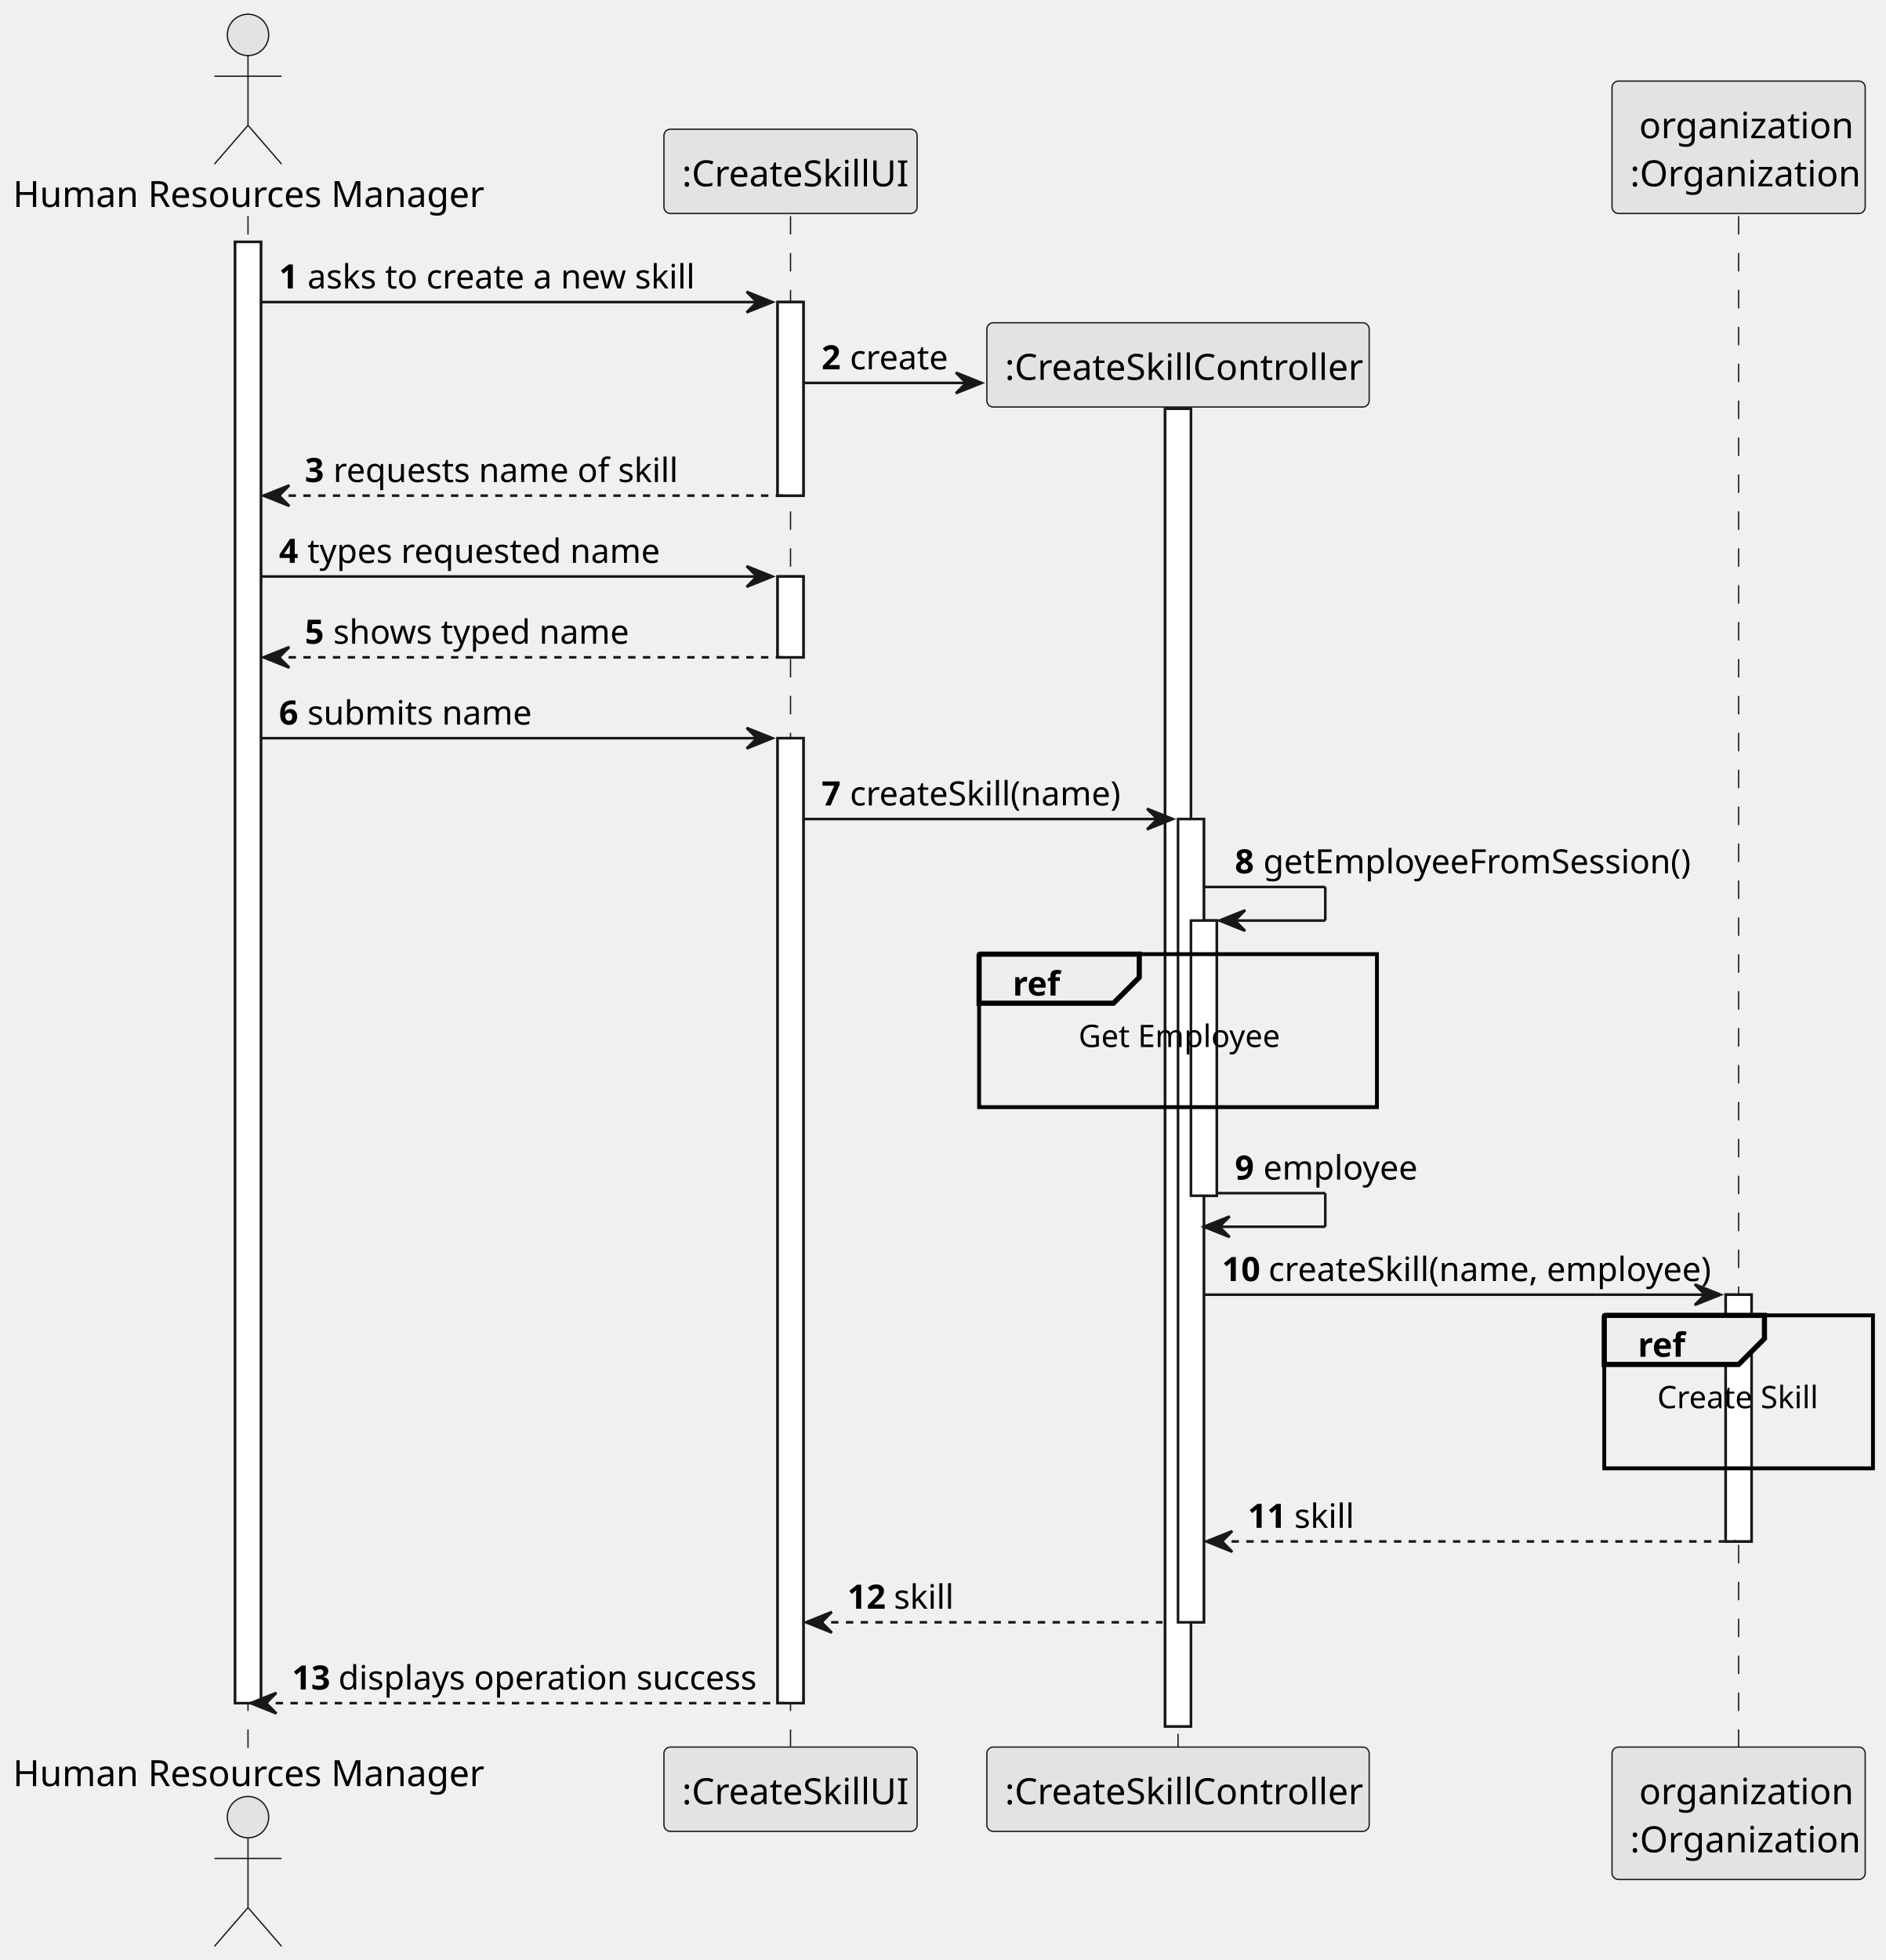
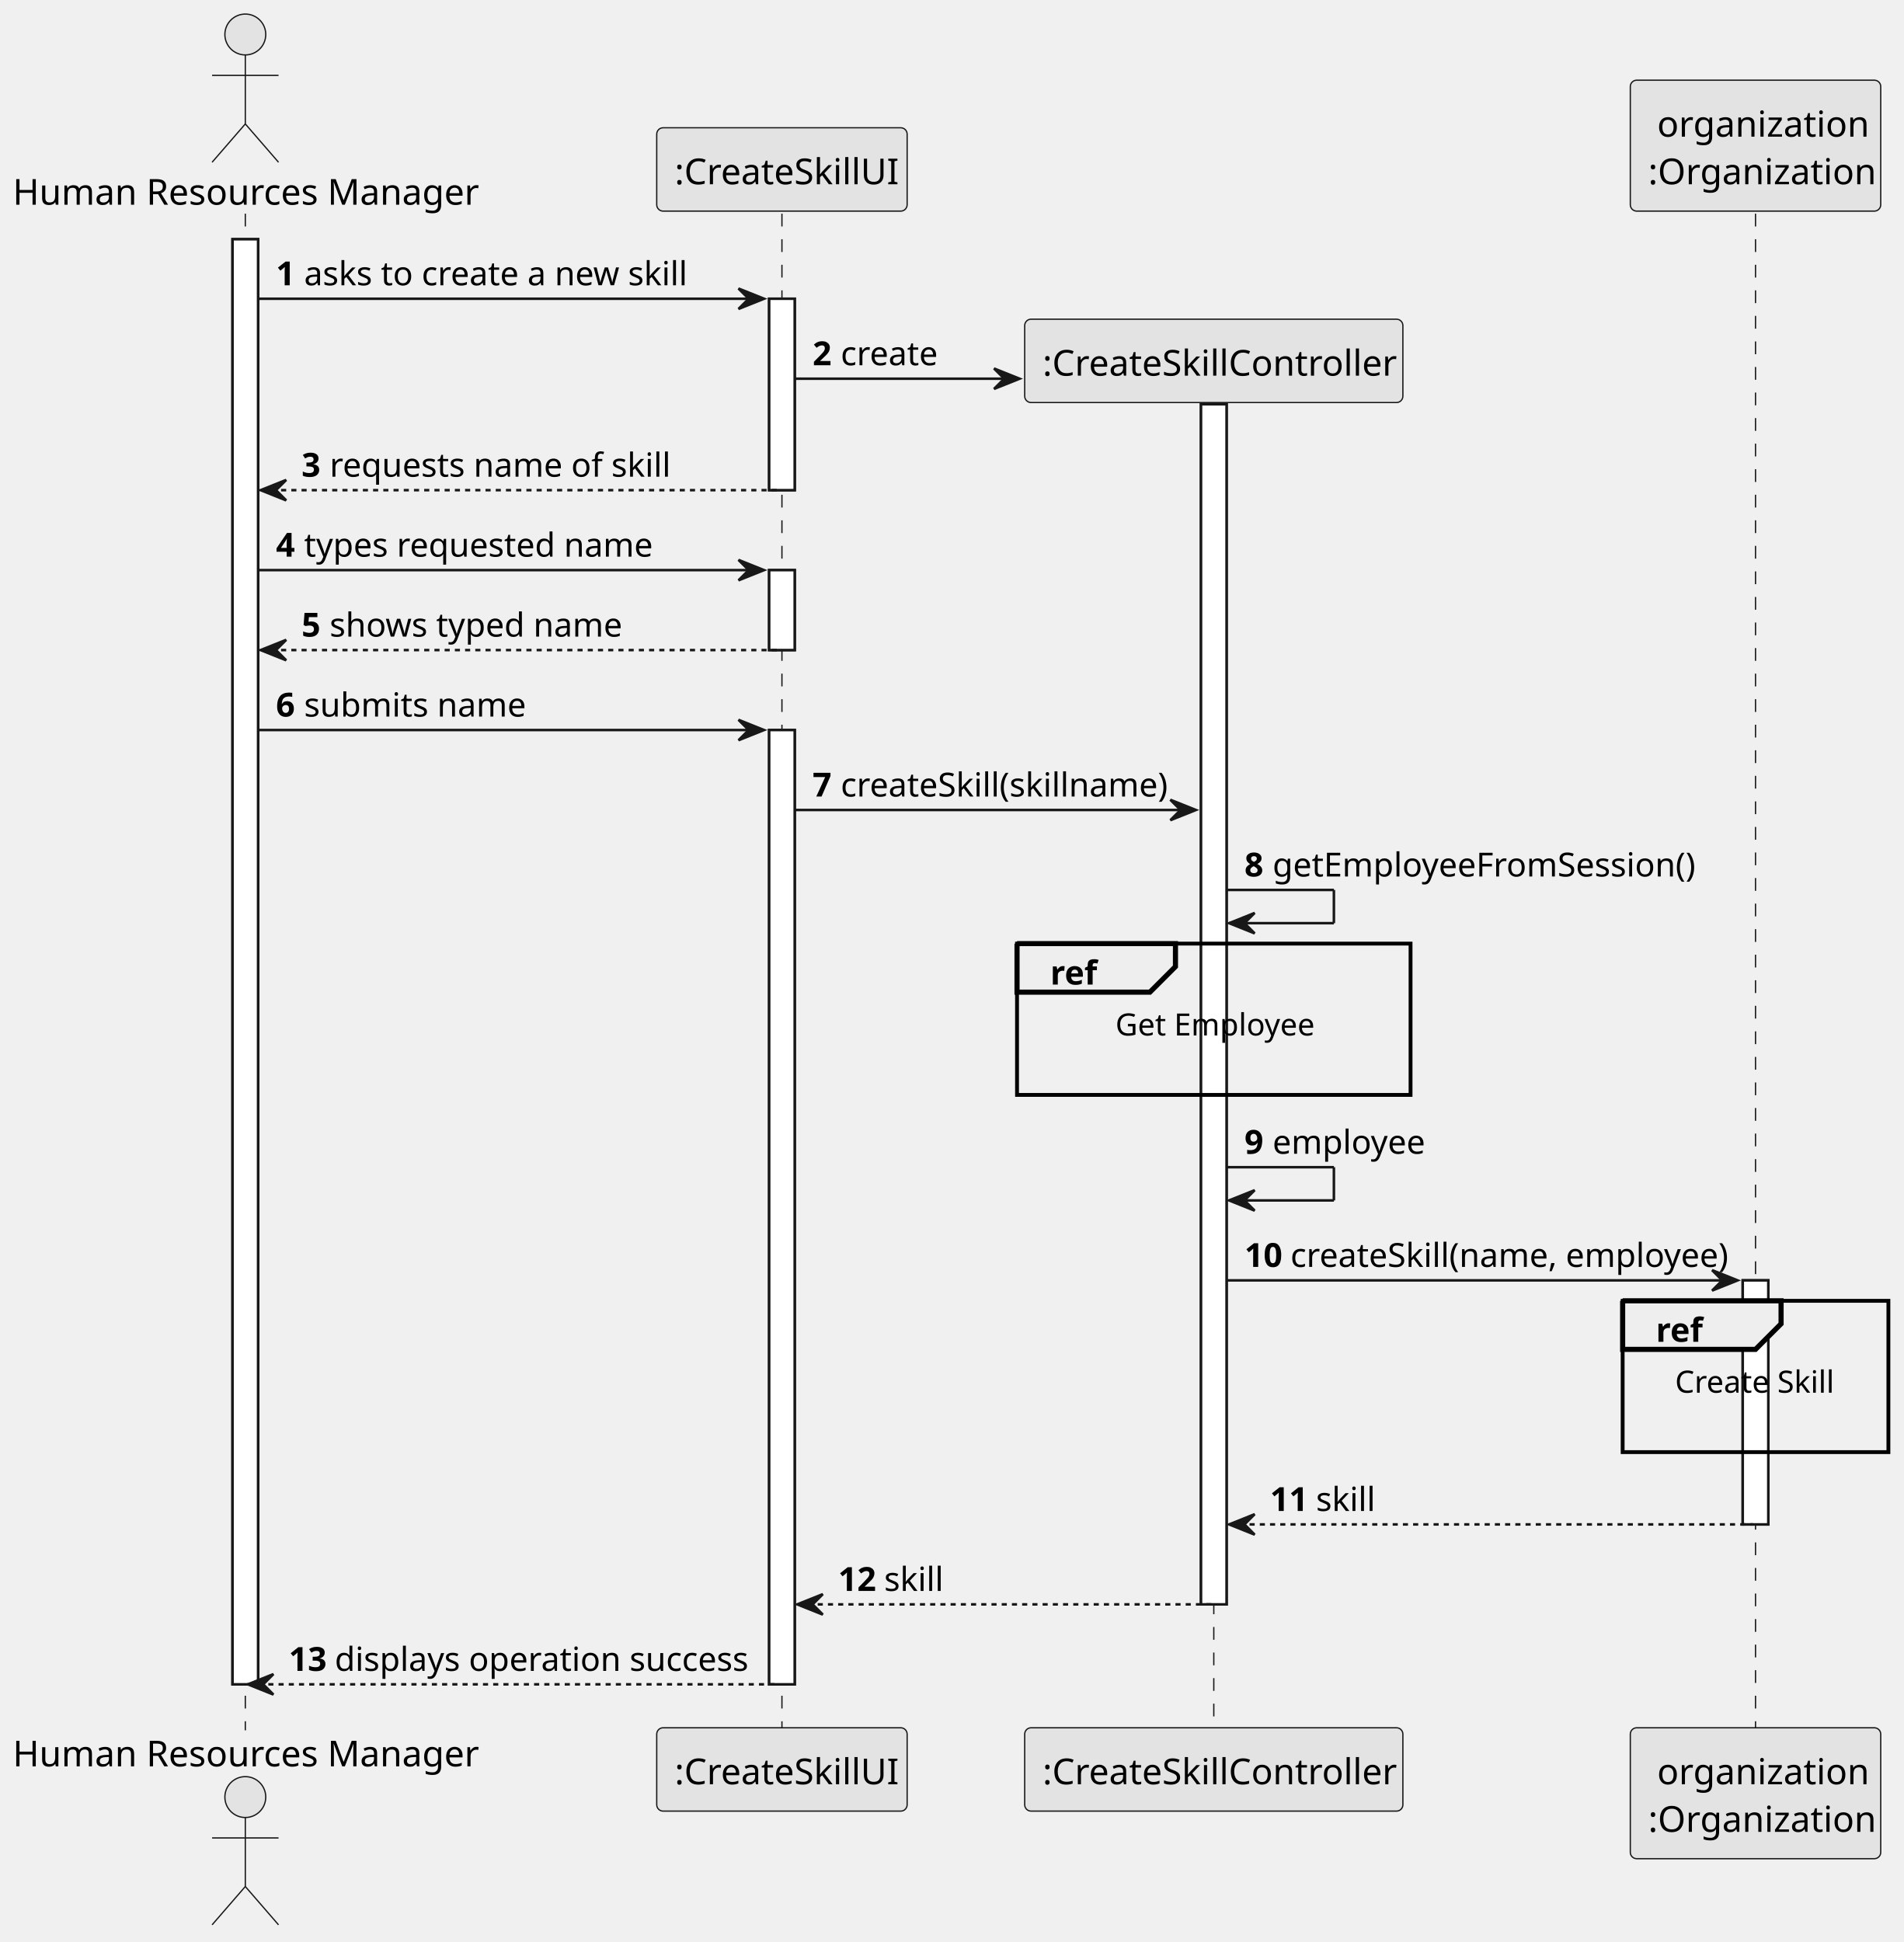
- <svg xmlns="http://www.w3.org/2000/svg" contentStyleType="text/css" height="532px" preserveAspectRatio="none" style="width:511px;height:531px;background:#FFFFFF;" version="1.1" viewBox="0 0 511 531" width="511.7px" zoomAndPan="magnify">
+ <svg xmlns="http://www.w3.org/2000/svg" contentStyleType="text/css" height="760px" preserveAspectRatio="none" style="width:745px;height:760px;background:#FFFFFF;" version="1.1" viewBox="0 0 745 760" width="745px" zoomAndPan="magnify">
  <defs />
  <g>
-     <rect fill="#FFFFFF" height="395.877" style="stroke:#181818;stroke-width:0.7;" width="7" x="63.7" y="65.535" />
-     <rect fill="#FFFFFF" height="52.438" style="stroke:#181818;stroke-width:0.7;" width="7" x="210.7" y="81.838" />
-     <rect fill="#FFFFFF" height="21.904" style="stroke:#181818;stroke-width:0.7;" width="7" x="210.7" y="156.181" />
-     <rect fill="#FFFFFF" height="261.424" style="stroke:#181818;stroke-width:0.7;" width="7" x="210.7" y="199.988" />
-     <rect fill="#FFFFFF" height="356.97" style="stroke:#181818;stroke-width:0.7;" width="7" x="315.7" y="110.742" />
-     <rect fill="#FFFFFF" height="217.617" style="stroke:#181818;stroke-width:0.7;" width="7" x="319.2" y="221.892" />
-     <rect fill="#FFFFFF" height="74.553" style="stroke:#181818;stroke-width:0.7;" width="7" x="322.7" y="249.395" />
-     <rect fill="#FFFFFF" height="66.853" style="stroke:#181818;stroke-width:0.7;" width="7" x="467.6" y="350.752" />
-     <line style="stroke:#181818;stroke-width:0.35;stroke-dasharray:5.0,5.0;" x1="67.2" x2="67.2" y1="58.535" y2="474.012" />
-     <line style="stroke:#181818;stroke-width:0.35;stroke-dasharray:5.0,5.0;" x1="214.2" x2="214.2" y1="58.535" y2="474.012" />
-     <line style="stroke:#181818;stroke-width:0.35;stroke-dasharray:5.0,5.0;" x1="319.2" x2="319.2" y1="109.706" y2="474.012" />
-     <line style="stroke:#181818;stroke-width:0.35;stroke-dasharray:5.0,5.0;" x1="471.1" x2="471.1" y1="58.535" y2="474.012" />
-     <text fill="#000000" font-family="sans-serif" font-size="9.8" lengthAdjust="spacing" textLength="123.2" x="3.5" y="56.075">Human Resources Manager</text>
-     <ellipse cx="67.2" cy="9.45" fill="#E3E3E3" rx="5.6" ry="5.6" style="stroke:#181818;stroke-width:0.35;" />
-     <path d="M67.2,15.05 L67.2,33.95 M58.1,20.65 L76.3,20.65 M67.2,33.95 L58.1,44.45 M67.2,33.95 L76.3,44.45 " fill="none" style="stroke:#181818;stroke-width:0.35;" />
-     <text fill="#000000" font-family="sans-serif" font-size="9.8" lengthAdjust="spacing" textLength="123.2" x="3.5" y="483.887">Human Resources Manager</text>
-     <ellipse cx="67.2" cy="492.297" fill="#E3E3E3" rx="5.6" ry="5.6" style="stroke:#181818;stroke-width:0.35;" />
-     <path d="M67.2,497.897 L67.2,516.797 M58.1,503.497 L76.3,503.497 M67.2,516.797 L58.1,527.297 M67.2,516.797 L76.3,527.297 " fill="none" style="stroke:#181818;stroke-width:0.35;" />
-     <rect fill="#E3E3E3" height="22.835" rx="1.75" ry="1.75" style="stroke:#181818;stroke-width:0.35;" width="68.6" x="179.9" y="35" />
-     <text fill="#000000" font-family="sans-serif" font-size="9.8" lengthAdjust="spacing" textLength="58.8" x="184.8" y="50.475">:CreateSkillUI</text>
-     <rect fill="#E3E3E3" height="22.835" rx="1.75" ry="1.75" style="stroke:#181818;stroke-width:0.35;" width="68.6" x="179.9" y="473.312" />
-     <text fill="#000000" font-family="sans-serif" font-size="9.8" lengthAdjust="spacing" textLength="58.8" x="184.8" y="488.787">:CreateSkillUI</text>
-     <rect fill="#E3E3E3" height="22.835" rx="1.75" ry="1.75" style="stroke:#181818;stroke-width:0.35;" width="103.6" x="267.4" y="473.312" />
-     <text fill="#000000" font-family="sans-serif" font-size="9.8" lengthAdjust="spacing" textLength="93.8" x="272.3" y="488.787">:CreateSkillController</text>
-     <rect fill="#E3E3E3" height="35.87" rx="1.75" ry="1.75" style="stroke:#181818;stroke-width:0.35;" width="68.6" x="436.8" y="21.965" />
-     <text fill="#000000" font-family="sans-serif" font-size="9.8" lengthAdjust="spacing" textLength="53.9" x="444.15" y="37.44">organization</text>
-     <text fill="#000000" font-family="sans-serif" font-size="9.8" lengthAdjust="spacing" textLength="58.8" x="441.7" y="50.475">:Organization</text>
-     <rect fill="#E3E3E3" height="35.87" rx="1.75" ry="1.75" style="stroke:#181818;stroke-width:0.35;" width="68.6" x="436.8" y="473.312" />
-     <text fill="#000000" font-family="sans-serif" font-size="9.8" lengthAdjust="spacing" textLength="53.9" x="444.15" y="488.787">organization</text>
-     <text fill="#000000" font-family="sans-serif" font-size="9.8" lengthAdjust="spacing" textLength="58.8" x="441.7" y="501.822">:Organization</text>
-     <rect fill="#FFFFFF" height="395.877" style="stroke:#181818;stroke-width:0.7;" width="7" x="63.7" y="65.535" />
-     <rect fill="#FFFFFF" height="52.438" style="stroke:#181818;stroke-width:0.7;" width="7" x="210.7" y="81.838" />
-     <rect fill="#FFFFFF" height="21.904" style="stroke:#181818;stroke-width:0.7;" width="7" x="210.7" y="156.181" />
-     <rect fill="#FFFFFF" height="261.424" style="stroke:#181818;stroke-width:0.7;" width="7" x="210.7" y="199.988" />
-     <rect fill="#FFFFFF" height="356.97" style="stroke:#181818;stroke-width:0.7;" width="7" x="315.7" y="110.742" />
-     <rect fill="#FFFFFF" height="217.617" style="stroke:#181818;stroke-width:0.7;" width="7" x="319.2" y="221.892" />
-     <rect fill="#FFFFFF" height="74.553" style="stroke:#181818;stroke-width:0.7;" width="7" x="322.7" y="249.395" />
-     <rect fill="#FFFFFF" height="66.853" style="stroke:#181818;stroke-width:0.7;" width="7" x="467.6" y="350.752" />
-     <polygon fill="#181818" points="202.3,79.038,209.3,81.838,202.3,84.638,205.1,81.838" style="stroke:#181818;stroke-width:0.7;" />
-     <line style="stroke:#181818;stroke-width:0.7;" x1="70.7" x2="206.5" y1="81.838" y2="81.838" />
-     <text fill="#000000" font-family="sans-serif" font-size="9.1" font-weight="bold" lengthAdjust="spacing" textLength="4.9" x="75.6" y="78.155">1</text>
-     <text fill="#000000" font-family="sans-serif" font-size="9.1" lengthAdjust="spacing" textLength="103.6" x="83.3" y="78.155">asks to create a new skill</text>
-     <polygon fill="#181818" points="259,100.942,266,103.742,259,106.542,261.8,103.742" style="stroke:#181818;stroke-width:0.7;" />
-     <line style="stroke:#181818;stroke-width:0.7;" x1="217.7" x2="263.2" y1="103.742" y2="103.742" />
-     <text fill="#000000" font-family="sans-serif" font-size="9.1" font-weight="bold" lengthAdjust="spacing" textLength="4.9" x="222.6" y="100.058">2</text>
-     <text fill="#000000" font-family="sans-serif" font-size="9.1" lengthAdjust="spacing" textLength="25.2" x="230.3" y="100.058">create</text>
-     <rect fill="#E3E3E3" height="22.835" rx="1.75" ry="1.75" style="stroke:#181818;stroke-width:0.35;" width="103.6" x="267.4" y="87.439" />
-     <text fill="#000000" font-family="sans-serif" font-size="9.8" lengthAdjust="spacing" textLength="93.8" x="272.3" y="102.914">:CreateSkillController</text>
-     <polygon fill="#181818" points="78.4,131.477,71.4,134.277,78.4,137.077,75.6,134.277" style="stroke:#181818;stroke-width:0.7;" />
-     <line style="stroke:#181818;stroke-width:0.7;stroke-dasharray:2.0,2.0;" x1="74.2" x2="213.5" y1="134.277" y2="134.277" />
-     <text fill="#000000" font-family="sans-serif" font-size="9.1" font-weight="bold" lengthAdjust="spacing" textLength="4.9" x="82.6" y="130.593">3</text>
-     <text fill="#000000" font-family="sans-serif" font-size="9.1" lengthAdjust="spacing" textLength="88.9" x="90.3" y="130.593">requests name of skill</text>
-     <polygon fill="#181818" points="202.3,153.381,209.3,156.181,202.3,158.981,205.1,156.181" style="stroke:#181818;stroke-width:0.7;" />
-     <line style="stroke:#181818;stroke-width:0.7;" x1="70.7" x2="206.5" y1="156.181" y2="156.181" />
-     <text fill="#000000" font-family="sans-serif" font-size="9.1" font-weight="bold" lengthAdjust="spacing" textLength="4.9" x="75.6" y="152.497">4</text>
-     <text fill="#000000" font-family="sans-serif" font-size="9.1" lengthAdjust="spacing" textLength="90.3" x="83.3" y="152.497">types requested name</text>
-     <polygon fill="#181818" points="78.4,175.284,71.4,178.084,78.4,180.884,75.6,178.084" style="stroke:#181818;stroke-width:0.7;" />
-     <line style="stroke:#181818;stroke-width:0.7;stroke-dasharray:2.0,2.0;" x1="74.2" x2="213.5" y1="178.084" y2="178.084" />
-     <text fill="#000000" font-family="sans-serif" font-size="9.1" font-weight="bold" lengthAdjust="spacing" textLength="4.9" x="82.6" y="174.4">5</text>
-     <text fill="#000000" font-family="sans-serif" font-size="9.1" lengthAdjust="spacing" textLength="76.3" x="90.3" y="174.4">shows typed name</text>
-     <polygon fill="#181818" points="202.3,197.188,209.3,199.988,202.3,202.788,205.1,199.988" style="stroke:#181818;stroke-width:0.7;" />
-     <line style="stroke:#181818;stroke-width:0.7;" x1="70.7" x2="206.5" y1="199.988" y2="199.988" />
-     <text fill="#000000" font-family="sans-serif" font-size="9.1" font-weight="bold" lengthAdjust="spacing" textLength="4.9" x="75.6" y="196.304">6</text>
-     <text fill="#000000" font-family="sans-serif" font-size="9.1" lengthAdjust="spacing" textLength="57.4" x="83.3" y="196.304">submits name</text>
-     <polygon fill="#181818" points="310.8,219.092,317.8,221.892,310.8,224.692,313.6,221.892" style="stroke:#181818;stroke-width:0.7;" />
-     <line style="stroke:#181818;stroke-width:0.7;" x1="217.7" x2="315" y1="221.892" y2="221.892" />
-     <text fill="#000000" font-family="sans-serif" font-size="9.1" font-weight="bold" lengthAdjust="spacing" textLength="4.9" x="222.6" y="218.208">7</text>
-     <text fill="#000000" font-family="sans-serif" font-size="9.1" lengthAdjust="spacing" textLength="70.7" x="230.3" y="218.208">createSkill(name)</text>
-     <line style="stroke:#181818;stroke-width:0.7;" x1="326.2" x2="359.1" y1="240.296" y2="240.296" />
-     <line style="stroke:#181818;stroke-width:0.7;" x1="359.1" x2="359.1" y1="240.296" y2="249.395" />
-     <line style="stroke:#181818;stroke-width:0.7;" x1="330.4" x2="359.1" y1="249.395" y2="249.395" />
-     <polygon fill="#181818" points="337.4,246.595,330.4,249.395,337.4,252.196,334.6,249.395" style="stroke:#181818;stroke-width:0.7;" />
-     <text fill="#000000" font-family="sans-serif" font-size="9.1" font-weight="bold" lengthAdjust="spacing" textLength="4.9" x="334.6" y="236.612">8</text>
-     <text fill="#000000" font-family="sans-serif" font-size="9.1" lengthAdjust="spacing" textLength="112.7" x="342.3" y="236.612">getEmployeeFromSession()</text>
-     <rect fill="none" height="41.449" style="stroke:#000000;stroke-width:1.05;" width="107.8" x="265.3" y="258.495" />
-     <path d="M265.3,258.495 L308.7,258.495 L308.7,264.796 L301.7,271.796 L265.3,271.796 L265.3,258.495 " fill="#EEEEEE" style="stroke:#000000;stroke-width:1.4;" />
-     <text fill="#000000" font-family="sans-serif" font-size="9.1" font-weight="bold" lengthAdjust="spacing" textLength="11.9" x="274.4" y="269.715">ref</text>
-     <text fill="#000000" font-family="sans-serif" font-size="8.4" lengthAdjust="spacing" textLength="53.9" x="292.25" y="283.66">Get Employee</text>
-     <text fill="#000000" font-family="sans-serif" font-size="8.4" lengthAdjust="spacing" textLength="2.1" x="318.15" y="294.833"> </text>
-     <line style="stroke:#181818;stroke-width:0.7;" x1="329.7" x2="359.1" y1="323.248" y2="323.248" />
-     <line style="stroke:#181818;stroke-width:0.7;" x1="359.1" x2="359.1" y1="323.248" y2="332.348" />
-     <line style="stroke:#181818;stroke-width:0.7;" x1="326.2" x2="359.1" y1="332.348" y2="332.348" />
-     <polygon fill="#181818" points="333.2,329.548,326.2,332.348,333.2,335.148,330.4,332.348" style="stroke:#181818;stroke-width:0.7;" />
-     <text fill="#000000" font-family="sans-serif" font-size="9.1" font-weight="bold" lengthAdjust="spacing" textLength="4.9" x="334.6" y="319.564">9</text>
-     <text fill="#000000" font-family="sans-serif" font-size="9.1" lengthAdjust="spacing" textLength="39.2" x="342.3" y="319.564">employee</text>
-     <polygon fill="#181818" points="459.2,347.952,466.2,350.752,459.2,353.552,462,350.752" style="stroke:#181818;stroke-width:0.7;" />
-     <line style="stroke:#181818;stroke-width:0.7;" x1="326.2" x2="463.4" y1="350.752" y2="350.752" />
-     <text fill="#000000" font-family="sans-serif" font-size="9.1" font-weight="bold" lengthAdjust="spacing" textLength="9.8" x="331.1" y="347.068">10</text>
-     <text fill="#000000" font-family="sans-serif" font-size="9.1" lengthAdjust="spacing" textLength="115.5" x="343.7" y="347.068">createSkill(name, employee)</text>
-     <rect fill="none" height="41.449" style="stroke:#000000;stroke-width:1.05;" width="72.8" x="434.7" y="356.352" />
-     <path d="M434.7,356.352 L478.1,356.352 L478.1,362.652 L471.1,369.652 L434.7,369.652 L434.7,356.352 " fill="#EEEEEE" style="stroke:#000000;stroke-width:1.4;" />
-     <text fill="#000000" font-family="sans-serif" font-size="9.1" font-weight="bold" lengthAdjust="spacing" textLength="11.9" x="443.8" y="367.572">ref</text>
-     <text fill="#000000" font-family="sans-serif" font-size="8.4" lengthAdjust="spacing" textLength="44.1" x="449.05" y="381.516">Create Skill</text>
-     <text fill="#000000" font-family="sans-serif" font-size="8.4" lengthAdjust="spacing" textLength="2.1" x="470.05" y="392.689"> </text>
-     <polygon fill="#181818" points="333.9,414.805,326.9,417.605,333.9,420.405,331.1,417.605" style="stroke:#181818;stroke-width:0.7;" />
-     <line style="stroke:#181818;stroke-width:0.7;stroke-dasharray:2.0,2.0;" x1="329.7" x2="470.4" y1="417.605" y2="417.605" />
-     <text fill="#000000" font-family="sans-serif" font-size="9.1" font-weight="bold" lengthAdjust="spacing" textLength="9.8" x="338.1" y="413.921">11</text>
-     <text fill="#000000" font-family="sans-serif" font-size="9.1" lengthAdjust="spacing" textLength="16.1" x="350.7" y="413.921">skill</text>
-     <polygon fill="#181818" points="225.4,436.708,218.4,439.508,225.4,442.308,222.6,439.508" style="stroke:#181818;stroke-width:0.7;" />
-     <line style="stroke:#181818;stroke-width:0.7;stroke-dasharray:2.0,2.0;" x1="221.2" x2="315" y1="439.508" y2="439.508" />
-     <text fill="#000000" font-family="sans-serif" font-size="9.1" font-weight="bold" lengthAdjust="spacing" textLength="9.8" x="229.6" y="435.825">12</text>
-     <text fill="#000000" font-family="sans-serif" font-size="9.1" lengthAdjust="spacing" textLength="16.1" x="242.2" y="435.825">skill</text>
-     <polygon fill="#181818" points="74.9,458.612,67.9,461.412,74.9,464.212,72.1,461.412" style="stroke:#181818;stroke-width:0.7;" />
-     <line style="stroke:#181818;stroke-width:0.7;stroke-dasharray:2.0,2.0;" x1="70.7" x2="213.5" y1="461.412" y2="461.412" />
-     <text fill="#000000" font-family="sans-serif" font-size="9.1" font-weight="bold" lengthAdjust="spacing" textLength="9.8" x="79.1" y="457.728">13</text>
-     <text fill="#000000" font-family="sans-serif" font-size="9.1" lengthAdjust="spacing" textLength="110.6" x="91.7" y="457.728">displays operation success</text>
+     <rect fill="#FFFFFF" height="565.539" style="stroke:#181818;stroke-width:1.0;" width="10" x="91" y="93.621" />
+     <rect fill="#FFFFFF" height="74.912" style="stroke:#181818;stroke-width:1.0;" width="10" x="301" y="116.912" />
+     <rect fill="#FFFFFF" height="31.291" style="stroke:#181818;stroke-width:1.0;" width="10" x="301" y="223.115" />
+     <rect fill="#FFFFFF" height="373.463" style="stroke:#181818;stroke-width:1.0;" width="10" x="301" y="285.697" />
+     <rect fill="#FFFFFF" height="469.666" style="stroke:#181818;stroke-width:1.0;" width="10" x="470" y="158.203" />
+     <rect fill="#FFFFFF" height="95.504" style="stroke:#181818;stroke-width:1.0;" width="10" x="682" y="501.074" />
+     <line style="stroke:#181818;stroke-width:0.5;stroke-dasharray:5.0,5.0;" x1="96" x2="96" y1="83.621" y2="677.16" />
+     <line style="stroke:#181818;stroke-width:0.5;stroke-dasharray:5.0,5.0;" x1="306" x2="306" y1="83.621" y2="677.16" />
+     <line style="stroke:#181818;stroke-width:0.5;stroke-dasharray:5.0,5.0;" x1="475" x2="475" y1="156.723" y2="677.16" />
+     <line style="stroke:#181818;stroke-width:0.5;stroke-dasharray:5.0,5.0;" x1="687" x2="687" y1="83.621" y2="677.16" />
+     <text fill="#000000" font-family="sans-serif" font-size="14" lengthAdjust="spacing" textLength="176" x="5" y="80.107">Human Resources Manager</text>
+     <ellipse cx="96" cy="13.5" fill="#E3E3E3" rx="8" ry="8" style="stroke:#181818;stroke-width:0.5;" />
+     <path d="M96,21.5 L96,48.5 M83,29.5 L109,29.5 M96,48.5 L83,63.5 M96,48.5 L109,63.5 " fill="none" style="stroke:#181818;stroke-width:0.5;" />
+     <text fill="#000000" font-family="sans-serif" font-size="14" lengthAdjust="spacing" textLength="176" x="5" y="691.268">Human Resources Manager</text>
+     <ellipse cx="96" cy="703.281" fill="#E3E3E3" rx="8" ry="8" style="stroke:#181818;stroke-width:0.5;" />
+     <path d="M96,711.281 L96,738.281 M83,719.281 L109,719.281 M96,738.281 L83,753.281 M96,738.281 L109,753.281 " fill="none" style="stroke:#181818;stroke-width:0.5;" />
+     <rect fill="#E3E3E3" height="32.621" rx="2.5" ry="2.5" style="stroke:#181818;stroke-width:0.5;" width="98" x="257" y="50" />
+     <text fill="#000000" font-family="sans-serif" font-size="14" lengthAdjust="spacing" textLength="84" x="264" y="72.107">:CreateSkillUI</text>
+     <rect fill="#E3E3E3" height="32.621" rx="2.5" ry="2.5" style="stroke:#181818;stroke-width:0.5;" width="98" x="257" y="676.16" />
+     <text fill="#000000" font-family="sans-serif" font-size="14" lengthAdjust="spacing" textLength="84" x="264" y="698.268">:CreateSkillUI</text>
+     <rect fill="#E3E3E3" height="32.621" rx="2.5" ry="2.5" style="stroke:#181818;stroke-width:0.5;" width="148" x="401" y="676.16" />
+     <text fill="#000000" font-family="sans-serif" font-size="14" lengthAdjust="spacing" textLength="134" x="408" y="698.268">:CreateSkillController</text>
+     <rect fill="#E3E3E3" height="51.242" rx="2.5" ry="2.5" style="stroke:#181818;stroke-width:0.5;" width="98" x="638" y="31.379" />
+     <text fill="#000000" font-family="sans-serif" font-size="14" lengthAdjust="spacing" textLength="77" x="648.5" y="53.486">organization</text>
+     <text fill="#000000" font-family="sans-serif" font-size="14" lengthAdjust="spacing" textLength="84" x="645" y="72.107">:Organization</text>
+     <rect fill="#E3E3E3" height="51.242" rx="2.5" ry="2.5" style="stroke:#181818;stroke-width:0.5;" width="98" x="638" y="676.16" />
+     <text fill="#000000" font-family="sans-serif" font-size="14" lengthAdjust="spacing" textLength="77" x="648.5" y="698.268">organization</text>
+     <text fill="#000000" font-family="sans-serif" font-size="14" lengthAdjust="spacing" textLength="84" x="645" y="716.889">:Organization</text>
+     <rect fill="#FFFFFF" height="565.539" style="stroke:#181818;stroke-width:1.0;" width="10" x="91" y="93.621" />
+     <rect fill="#FFFFFF" height="74.912" style="stroke:#181818;stroke-width:1.0;" width="10" x="301" y="116.912" />
+     <rect fill="#FFFFFF" height="31.291" style="stroke:#181818;stroke-width:1.0;" width="10" x="301" y="223.115" />
+     <rect fill="#FFFFFF" height="373.463" style="stroke:#181818;stroke-width:1.0;" width="10" x="301" y="285.697" />
+     <rect fill="#FFFFFF" height="469.666" style="stroke:#181818;stroke-width:1.0;" width="10" x="470" y="158.203" />
+     <rect fill="#FFFFFF" height="95.504" style="stroke:#181818;stroke-width:1.0;" width="10" x="682" y="501.074" />
+     <polygon fill="#181818" points="289,112.912,299,116.912,289,120.912,293,116.912" style="stroke:#181818;stroke-width:1.0;" />
+     <line style="stroke:#181818;stroke-width:1.0;" x1="101" x2="295" y1="116.912" y2="116.912" />
+     <text fill="#000000" font-family="sans-serif" font-size="13" font-weight="bold" lengthAdjust="spacing" textLength="7" x="108" y="111.649">1</text>
+     <text fill="#000000" font-family="sans-serif" font-size="13" lengthAdjust="spacing" textLength="148" x="119" y="111.649">asks to create a new skill</text>
+     <polygon fill="#181818" points="389,144.203,399,148.203,389,152.203,393,148.203" style="stroke:#181818;stroke-width:1.0;" />
+     <line style="stroke:#181818;stroke-width:1.0;" x1="311" x2="395" y1="148.203" y2="148.203" />
+     <text fill="#000000" font-family="sans-serif" font-size="13" font-weight="bold" lengthAdjust="spacing" textLength="7" x="318" y="142.94">2</text>
+     <text fill="#000000" font-family="sans-serif" font-size="13" lengthAdjust="spacing" textLength="36" x="329" y="142.94">create</text>
+     <rect fill="#E3E3E3" height="32.621" rx="2.5" ry="2.5" style="stroke:#181818;stroke-width:0.5;" width="148" x="401" y="124.912" />
+     <text fill="#000000" font-family="sans-serif" font-size="14" lengthAdjust="spacing" textLength="134" x="408" y="147.019">:CreateSkillController</text>
+     <polygon fill="#181818" points="112,187.824,102,191.824,112,195.824,108,191.824" style="stroke:#181818;stroke-width:1.0;" />
+     <line style="stroke:#181818;stroke-width:1.0;stroke-dasharray:2.0,2.0;" x1="106" x2="305" y1="191.824" y2="191.824" />
+     <text fill="#000000" font-family="sans-serif" font-size="13" font-weight="bold" lengthAdjust="spacing" textLength="7" x="118" y="186.561">3</text>
+     <text fill="#000000" font-family="sans-serif" font-size="13" lengthAdjust="spacing" textLength="127" x="129" y="186.561">requests name of skill</text>
+     <polygon fill="#181818" points="289,219.115,299,223.115,289,227.115,293,223.115" style="stroke:#181818;stroke-width:1.0;" />
+     <line style="stroke:#181818;stroke-width:1.0;" x1="101" x2="295" y1="223.115" y2="223.115" />
+     <text fill="#000000" font-family="sans-serif" font-size="13" font-weight="bold" lengthAdjust="spacing" textLength="7" x="108" y="217.852">4</text>
+     <text fill="#000000" font-family="sans-serif" font-size="13" lengthAdjust="spacing" textLength="129" x="119" y="217.852">types requested name</text>
+     <polygon fill="#181818" points="112,250.406,102,254.406,112,258.406,108,254.406" style="stroke:#181818;stroke-width:1.0;" />
+     <line style="stroke:#181818;stroke-width:1.0;stroke-dasharray:2.0,2.0;" x1="106" x2="305" y1="254.406" y2="254.406" />
+     <text fill="#000000" font-family="sans-serif" font-size="13" font-weight="bold" lengthAdjust="spacing" textLength="7" x="118" y="249.144">5</text>
+     <text fill="#000000" font-family="sans-serif" font-size="13" lengthAdjust="spacing" textLength="109" x="129" y="249.144">shows typed name</text>
+     <polygon fill="#181818" points="289,281.697,299,285.697,289,289.697,293,285.697" style="stroke:#181818;stroke-width:1.0;" />
+     <line style="stroke:#181818;stroke-width:1.0;" x1="101" x2="295" y1="285.697" y2="285.697" />
+     <text fill="#000000" font-family="sans-serif" font-size="13" font-weight="bold" lengthAdjust="spacing" textLength="7" x="108" y="280.435">6</text>
+     <text fill="#000000" font-family="sans-serif" font-size="13" lengthAdjust="spacing" textLength="82" x="119" y="280.435">submits name</text>
+     <polygon fill="#181818" points="458,312.988,468,316.988,458,320.988,462,316.988" style="stroke:#181818;stroke-width:1.0;" />
+     <line style="stroke:#181818;stroke-width:1.0;" x1="311" x2="464" y1="316.988" y2="316.988" />
+     <text fill="#000000" font-family="sans-serif" font-size="13" font-weight="bold" lengthAdjust="spacing" textLength="7" x="318" y="311.726">7</text>
+     <text fill="#000000" font-family="sans-serif" font-size="13" lengthAdjust="spacing" textLength="124" x="329" y="311.726">createSkill(skillname)</text>
+     <line style="stroke:#181818;stroke-width:1.0;" x1="480" x2="522" y1="348.279" y2="348.279" />
+     <line style="stroke:#181818;stroke-width:1.0;" x1="522" x2="522" y1="348.279" y2="361.279" />
+     <line style="stroke:#181818;stroke-width:1.0;" x1="481" x2="522" y1="361.279" y2="361.279" />
+     <polygon fill="#181818" points="491,357.279,481,361.279,491,365.279,487,361.279" style="stroke:#181818;stroke-width:1.0;" />
+     <text fill="#000000" font-family="sans-serif" font-size="13" font-weight="bold" lengthAdjust="spacing" textLength="7" x="487" y="343.017">8</text>
+     <text fill="#000000" font-family="sans-serif" font-size="13" lengthAdjust="spacing" textLength="161" x="498" y="343.017">getEmployeeFromSession()</text>
+     <rect fill="none" height="59.213" style="stroke:#000000;stroke-width:1.5;" width="154" x="398" y="369.279" />
+     <path d="M398,369.279 L460,369.279 L460,378.279 L450,388.279 L398,388.279 L398,369.279 " fill="#EEEEEE" style="stroke:#000000;stroke-width:2.0;" />
+     <text fill="#000000" font-family="sans-serif" font-size="13" font-weight="bold" lengthAdjust="spacing" textLength="17" x="411" y="385.308">ref</text>
+     <text fill="#000000" font-family="sans-serif" font-size="12" lengthAdjust="spacing" textLength="77" x="436.5" y="405.228">Get Employee</text>
+     <text fill="#000000" font-family="sans-serif" font-size="12" lengthAdjust="spacing" textLength="3" x="473.5" y="421.19"> </text>
+     <line style="stroke:#181818;stroke-width:1.0;" x1="480" x2="522" y1="456.783" y2="456.783" />
+     <line style="stroke:#181818;stroke-width:1.0;" x1="522" x2="522" y1="456.783" y2="469.783" />
+     <line style="stroke:#181818;stroke-width:1.0;" x1="481" x2="522" y1="469.783" y2="469.783" />
+     <polygon fill="#181818" points="491,465.783,481,469.783,491,473.783,487,469.783" style="stroke:#181818;stroke-width:1.0;" />
+     <text fill="#000000" font-family="sans-serif" font-size="13" font-weight="bold" lengthAdjust="spacing" textLength="7" x="487" y="451.521">9</text>
+     <text fill="#000000" font-family="sans-serif" font-size="13" lengthAdjust="spacing" textLength="56" x="498" y="451.521">employee</text>
+     <polygon fill="#181818" points="670,497.074,680,501.074,670,505.074,674,501.074" style="stroke:#181818;stroke-width:1.0;" />
+     <line style="stroke:#181818;stroke-width:1.0;" x1="480" x2="676" y1="501.074" y2="501.074" />
+     <text fill="#000000" font-family="sans-serif" font-size="13" font-weight="bold" lengthAdjust="spacing" textLength="14" x="487" y="495.812">10</text>
+     <text fill="#000000" font-family="sans-serif" font-size="13" lengthAdjust="spacing" textLength="165" x="505" y="495.812">createSkill(name, employee)</text>
+     <rect fill="none" height="59.213" style="stroke:#000000;stroke-width:1.5;" width="104" x="635" y="509.074" />
+     <path d="M635,509.074 L697,509.074 L697,518.074 L687,528.074 L635,528.074 L635,509.074 " fill="#EEEEEE" style="stroke:#000000;stroke-width:2.0;" />
+     <text fill="#000000" font-family="sans-serif" font-size="13" font-weight="bold" lengthAdjust="spacing" textLength="17" x="648" y="525.102">ref</text>
+     <text fill="#000000" font-family="sans-serif" font-size="12" lengthAdjust="spacing" textLength="63" x="655.5" y="545.023">Create Skill</text>
+     <text fill="#000000" font-family="sans-serif" font-size="12" lengthAdjust="spacing" textLength="3" x="685.5" y="560.984"> </text>
+     <polygon fill="#181818" points="491,592.578,481,596.578,491,600.578,487,596.578" style="stroke:#181818;stroke-width:1.0;" />
+     <line style="stroke:#181818;stroke-width:1.0;stroke-dasharray:2.0,2.0;" x1="485" x2="686" y1="596.578" y2="596.578" />
+     <text fill="#000000" font-family="sans-serif" font-size="13" font-weight="bold" lengthAdjust="spacing" textLength="14" x="497" y="591.315">11</text>
+     <text fill="#000000" font-family="sans-serif" font-size="13" lengthAdjust="spacing" textLength="23" x="515" y="591.315">skill</text>
+     <polygon fill="#181818" points="322,623.869,312,627.869,322,631.869,318,627.869" style="stroke:#181818;stroke-width:1.0;" />
+     <line style="stroke:#181818;stroke-width:1.0;stroke-dasharray:2.0,2.0;" x1="316" x2="474" y1="627.869" y2="627.869" />
+     <text fill="#000000" font-family="sans-serif" font-size="13" font-weight="bold" lengthAdjust="spacing" textLength="14" x="328" y="622.606">12</text>
+     <text fill="#000000" font-family="sans-serif" font-size="13" lengthAdjust="spacing" textLength="23" x="346" y="622.606">skill</text>
+     <polygon fill="#181818" points="107,655.16,97,659.16,107,663.16,103,659.16" style="stroke:#181818;stroke-width:1.0;" />
+     <line style="stroke:#181818;stroke-width:1.0;stroke-dasharray:2.0,2.0;" x1="101" x2="305" y1="659.16" y2="659.16" />
+     <text fill="#000000" font-family="sans-serif" font-size="13" font-weight="bold" lengthAdjust="spacing" textLength="14" x="113" y="653.898">13</text>
+     <text fill="#000000" font-family="sans-serif" font-size="13" lengthAdjust="spacing" textLength="158" x="131" y="653.898">displays operation success</text>
  </g>
</svg>
